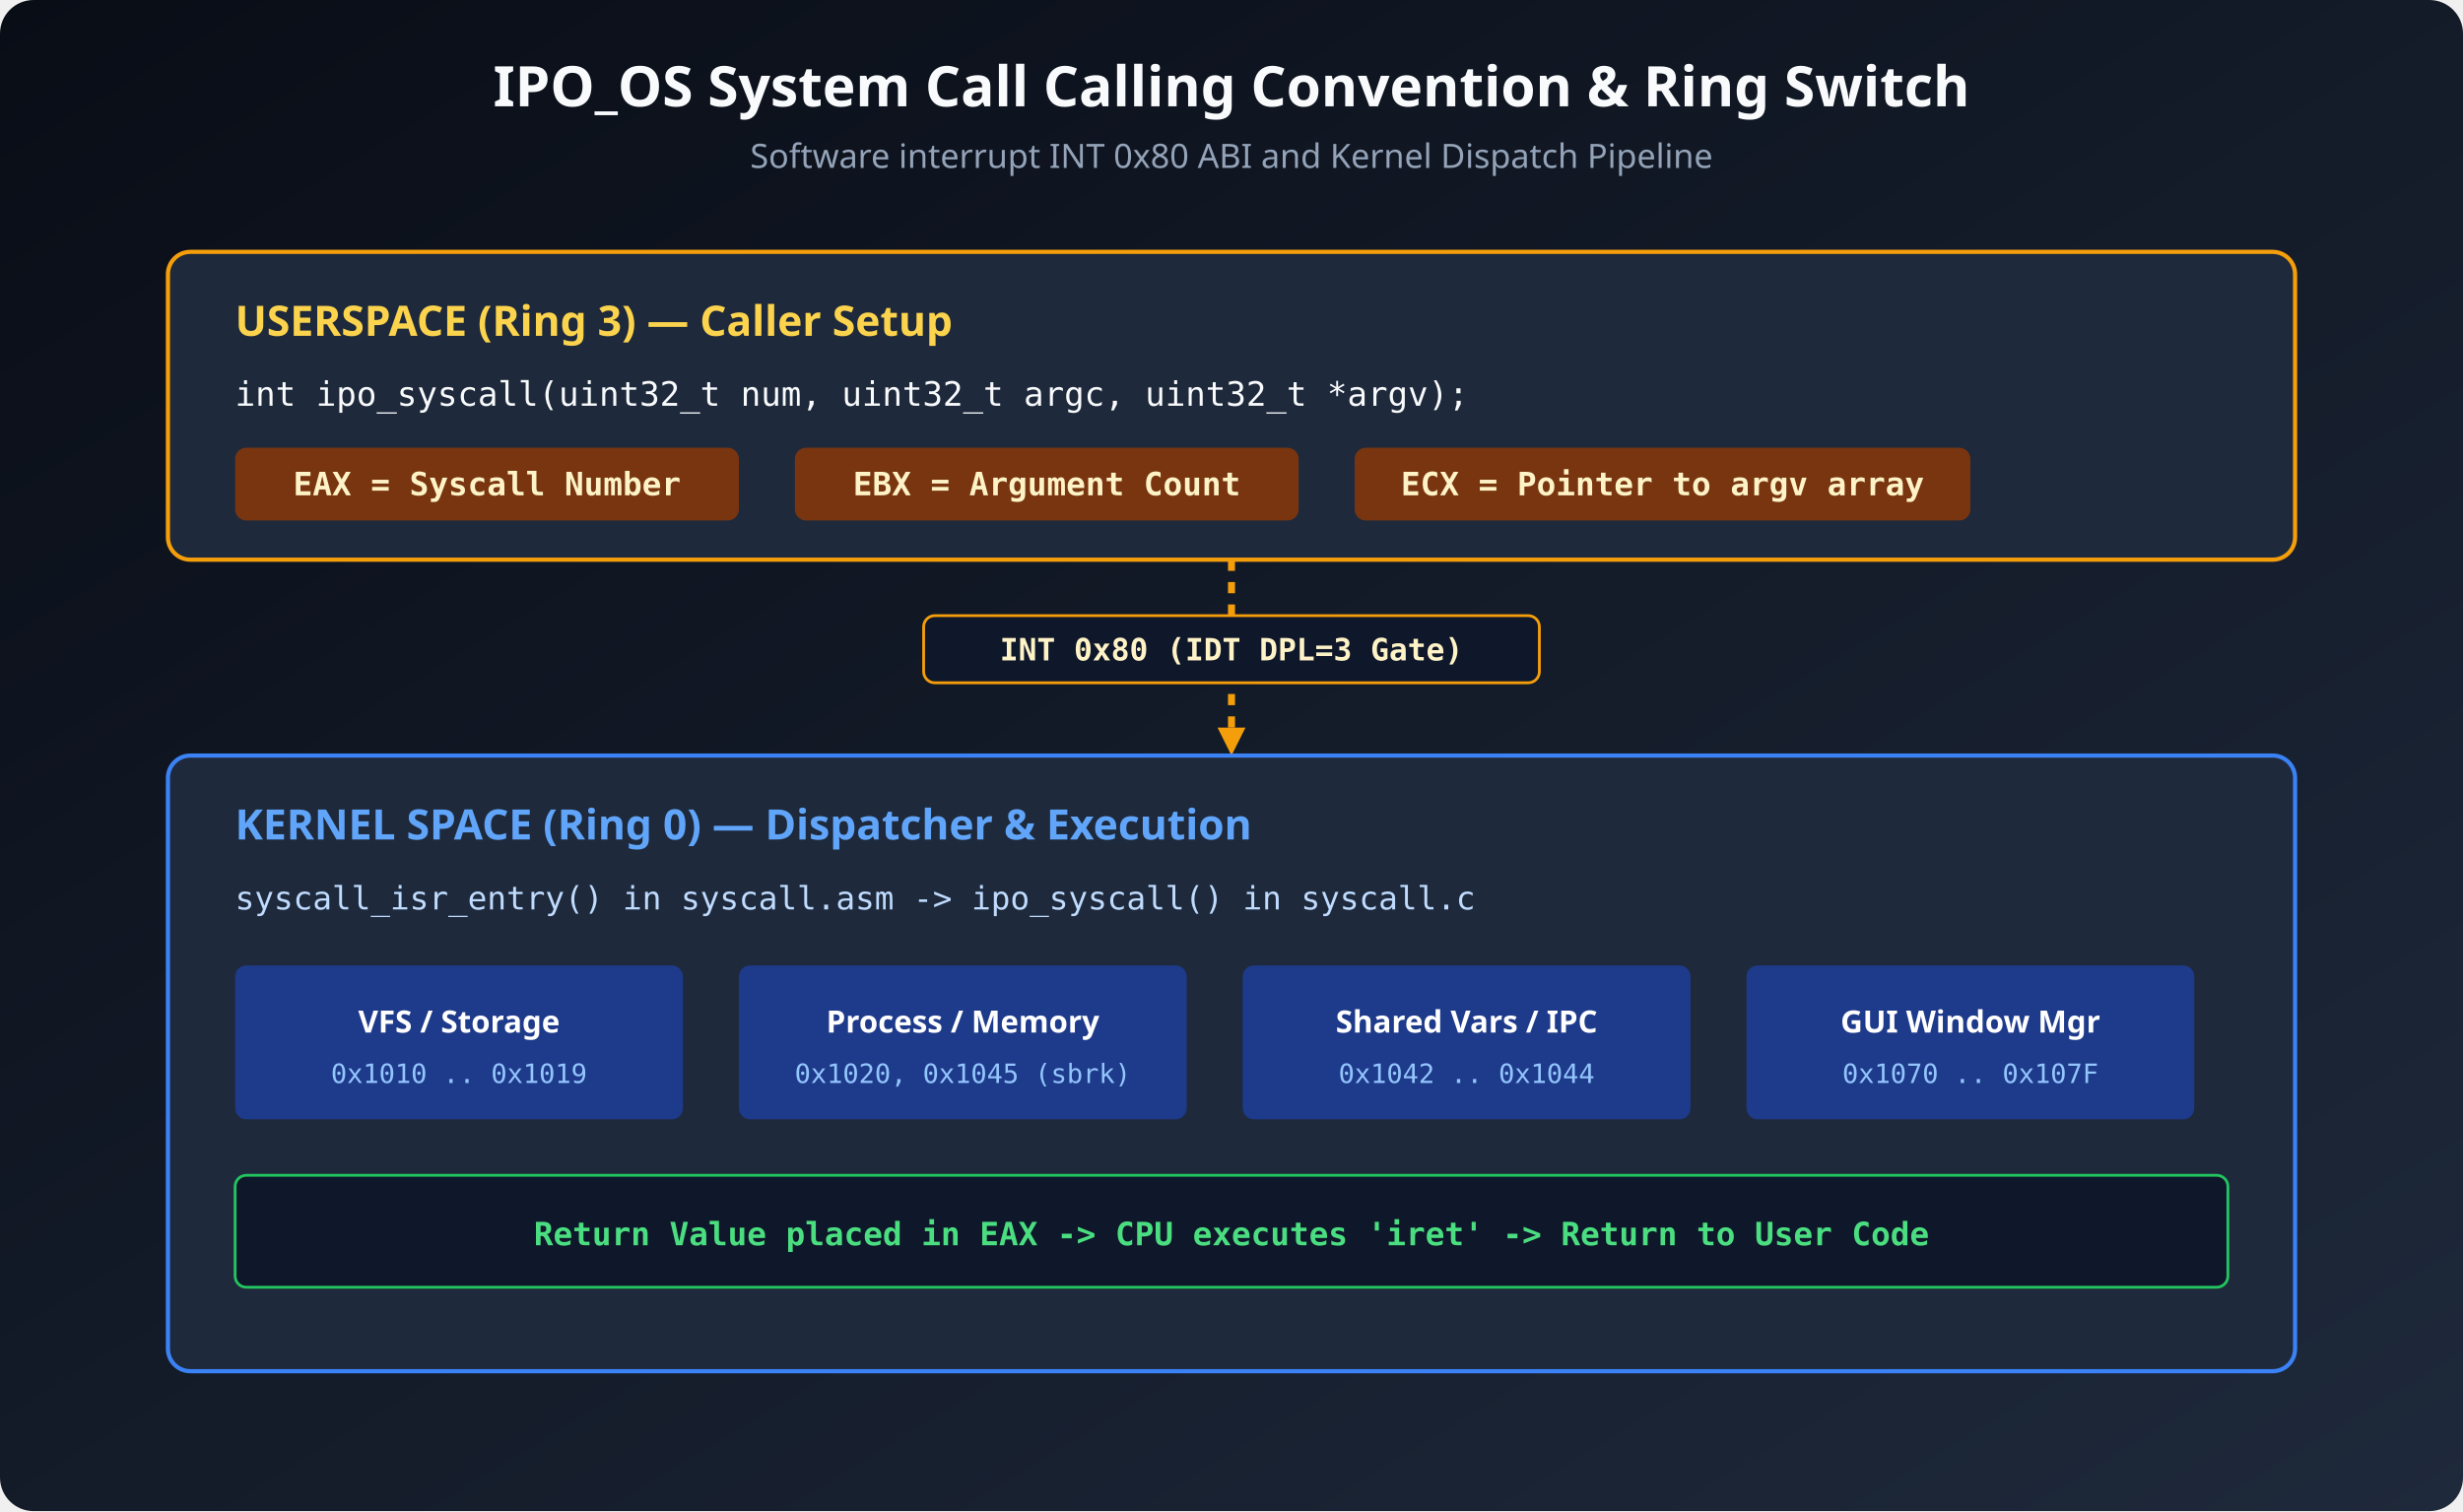
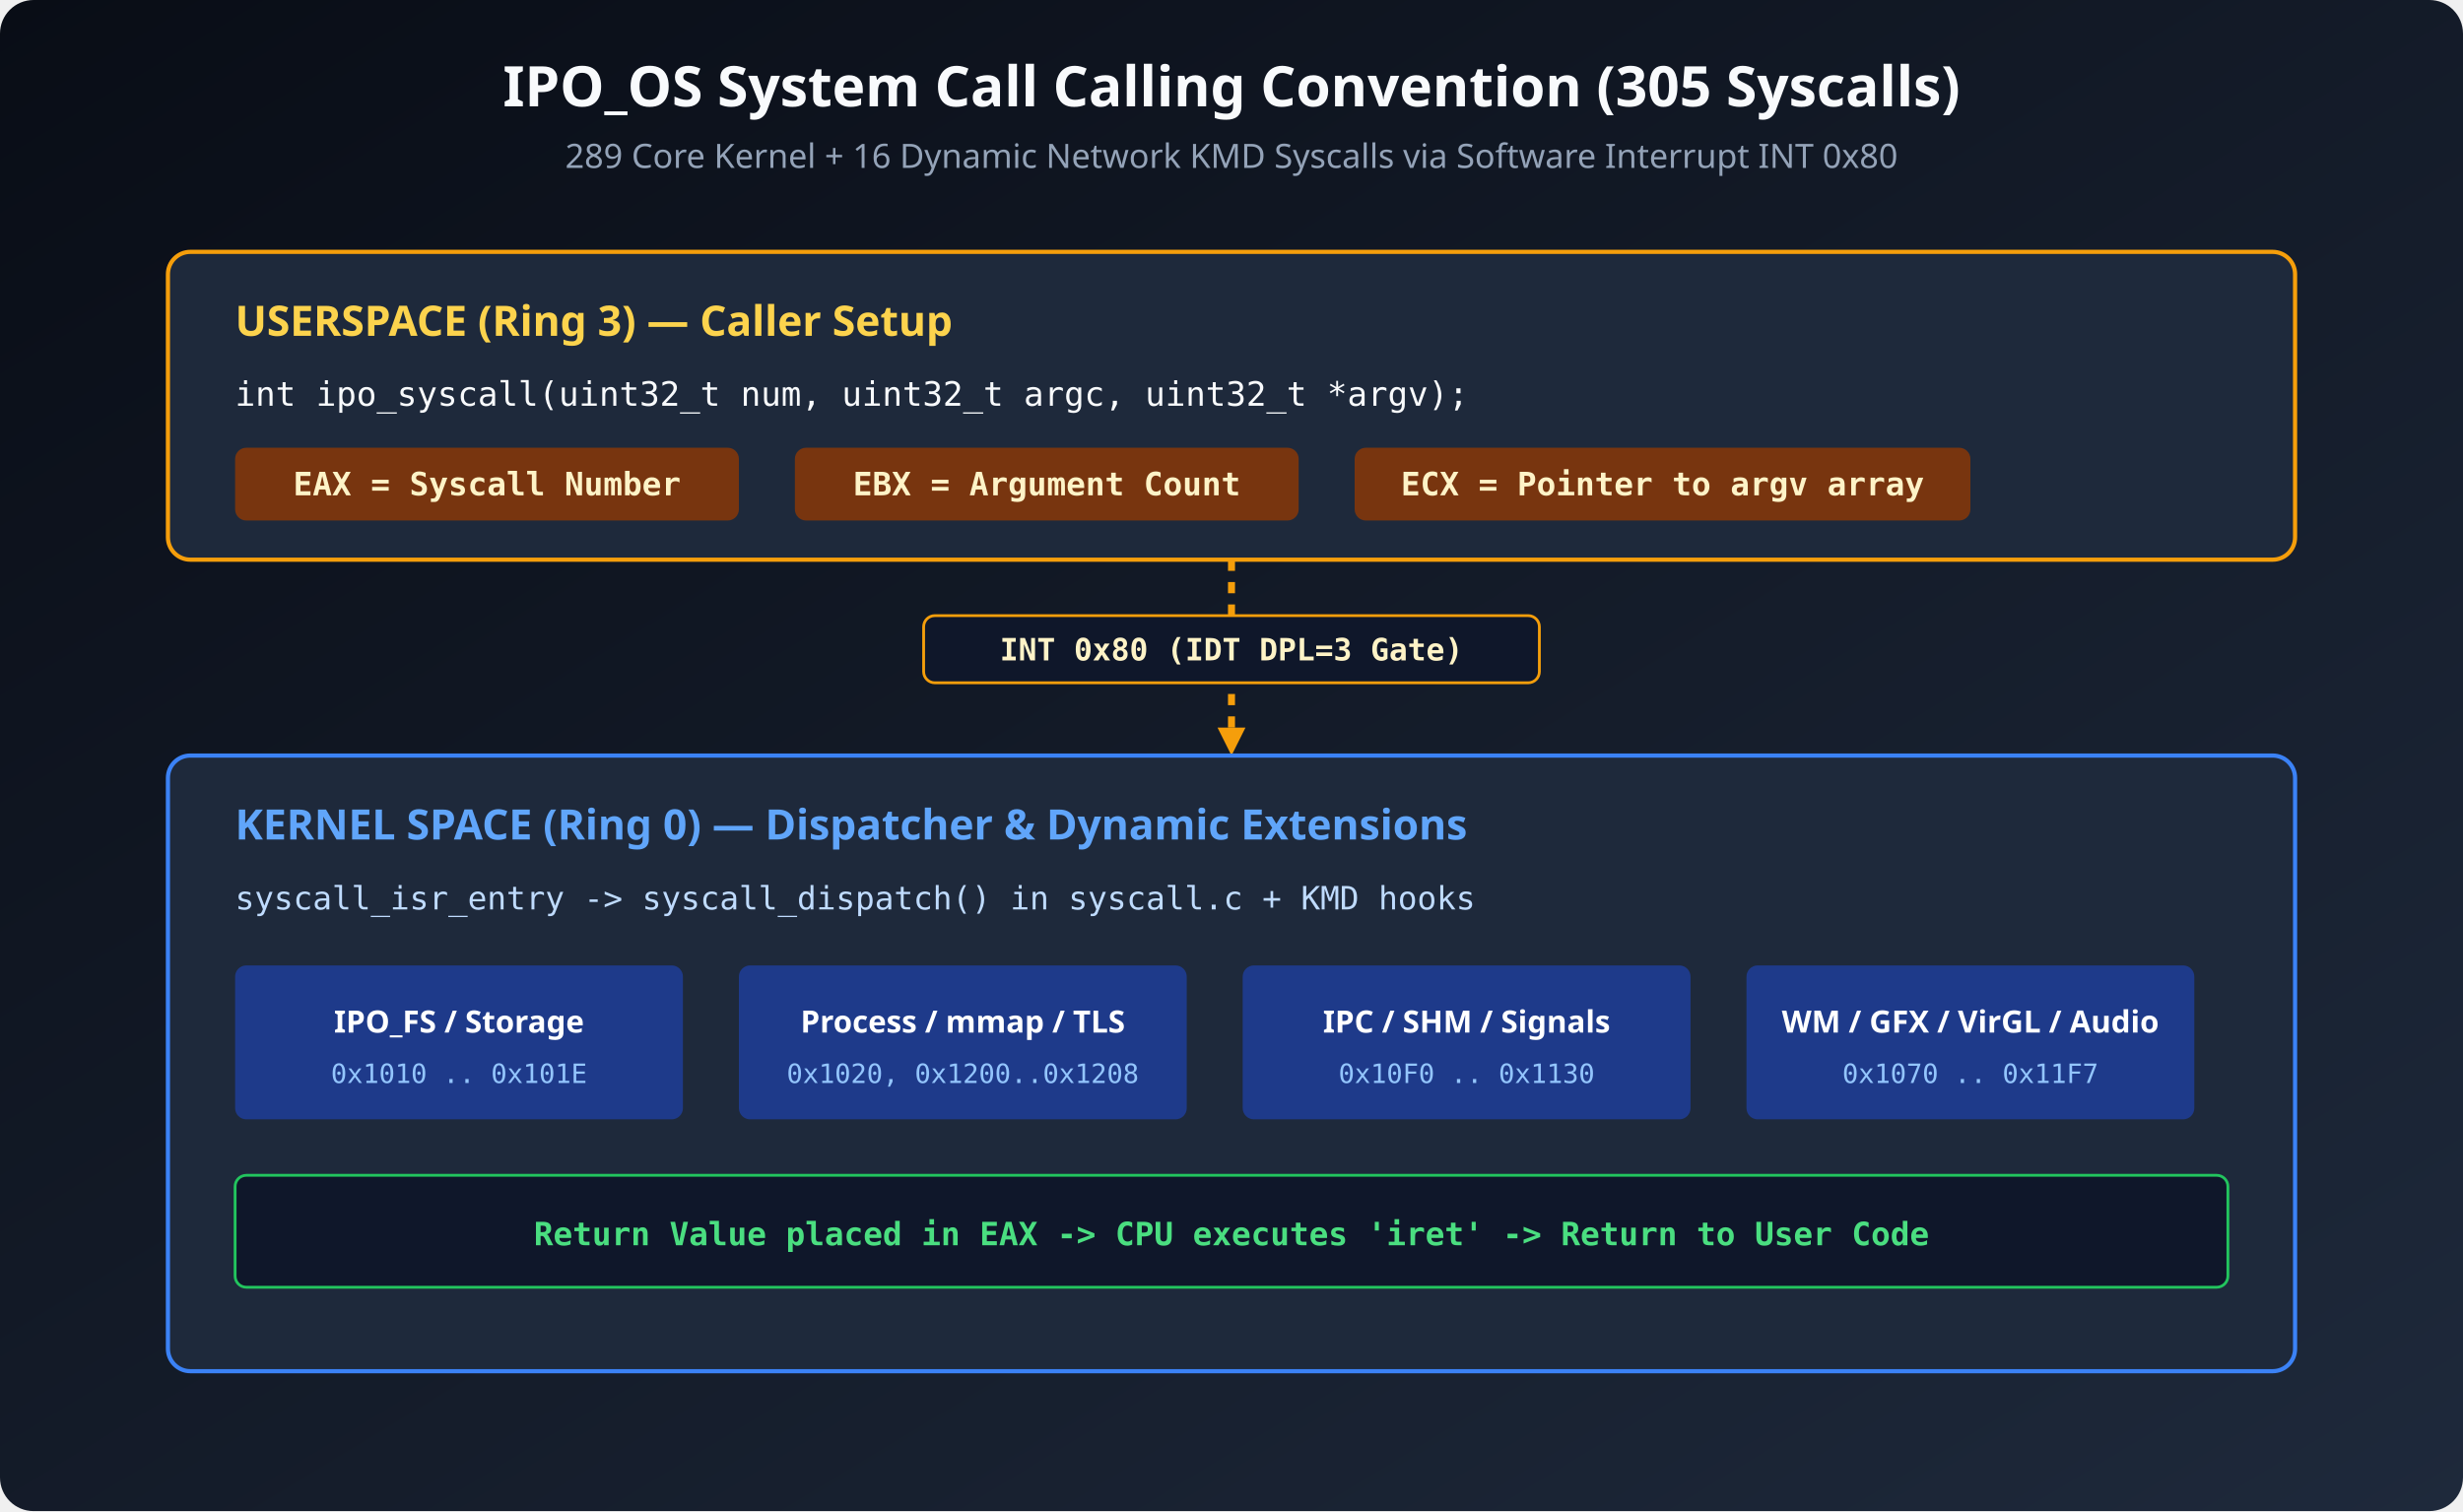
<svg xmlns="http://www.w3.org/2000/svg" viewBox="0 0 880 540" width="100%" height="100%">
  <defs>
    <linearGradient id="bgSc" x1="0" y1="0" x2="1" y2="1">
      <stop offset="0%" stop-color="#090d16" />
      <stop offset="100%" stop-color="#1e293b" />
    </linearGradient>
  </defs>
  <rect width="880" height="540" fill="url(#bgSc)" rx="12" />
-   <text x="440" y="38" font-family="system-ui, sans-serif" font-size="20" font-weight="700" fill="#f8fafc" text-anchor="middle">IPO_OS System Call Calling Convention &amp; Ring Switch</text>
-   <text x="440" y="60" font-family="system-ui, sans-serif" font-size="12" fill="#94a3b8" text-anchor="middle">Software interrupt INT 0x80 ABI and Kernel Dispatch Pipeline</text>
+   <text x="440" y="38" font-family="system-ui, sans-serif" font-size="20" font-weight="700" fill="#f8fafc" text-anchor="middle">IPO_OS System Call Calling Convention (305 Syscalls)</text>
+   <text x="440" y="60" font-family="system-ui, sans-serif" font-size="12" fill="#94a3b8" text-anchor="middle">289 Core Kernel + 16 Dynamic Network KMD Syscalls via Software Interrupt INT 0x80</text>
  <g transform="translate(60, 90)">
    <rect width="760" height="110" rx="8" fill="#1e293b" stroke="#f59e0b" stroke-width="1.5" />
    <text x="24" y="30" font-family="system-ui, sans-serif" font-size="15" font-weight="700" fill="#fcd34d">USERSPACE (Ring 3) — Caller Setup</text>
    <text x="24" y="55" font-family="monospace" font-size="12" fill="#f8fafc">int ipo_syscall(uint32_t num, uint32_t argc, uint32_t *argv);</text>
    <g transform="translate(24, 70)">
      <rect width="180" height="26" rx="4" fill="#78350f" />
      <text x="90" y="17" font-family="monospace" font-size="11.5" font-weight="700" fill="#fef3c7" text-anchor="middle">EAX = Syscall Number</text>
      <rect x="200" width="180" height="26" rx="4" fill="#78350f" />
      <text x="290" y="17" font-family="monospace" font-size="11.5" font-weight="700" fill="#fef3c7" text-anchor="middle">EBX = Argument Count</text>
      <rect x="400" width="220" height="26" rx="4" fill="#78350f" />
      <text x="510" y="17" font-family="monospace" font-size="11.5" font-weight="700" fill="#fef3c7" text-anchor="middle">ECX = Pointer to argv array</text>
    </g>
  </g>
  <path d="M 440 200 L 440 260" stroke="#f59e0b" stroke-width="2.5" stroke-dasharray="4,4" />
  <polygon points="435,260 440,270 445,260" fill="#f59e0b" />
  <rect x="330" y="220" width="220" height="24" rx="4" fill="#0f172a" stroke="#f59e0b" stroke-width="1" />
  <text x="440" y="236" font-family="monospace" font-size="11" font-weight="700" fill="#fef3c7" text-anchor="middle">INT 0x80 (IDT DPL=3 Gate)</text>
  <g transform="translate(60, 270)">
    <rect width="760" height="220" rx="8" fill="#1e293b" stroke="#3b82f6" stroke-width="1.5" />
-     <text x="24" y="30" font-family="system-ui, sans-serif" font-size="15" font-weight="700" fill="#60a5fa">KERNEL SPACE (Ring 0) — Dispatcher &amp; Execution</text>
-     <text x="24" y="55" font-family="monospace" font-size="11.5" fill="#bfdbfe">syscall_isr_entry() in syscall.asm -&gt; ipo_syscall() in syscall.c</text>
+     <text x="24" y="30" font-family="system-ui, sans-serif" font-size="15" font-weight="700" fill="#60a5fa">KERNEL SPACE (Ring 0) — Dispatcher &amp; Dynamic Extensions</text>
+     <text x="24" y="55" font-family="monospace" font-size="11.5" fill="#bfdbfe">syscall_isr_entry -&gt; syscall_dispatch() in syscall.c + KMD hooks</text>
    <g transform="translate(24, 75)">
      <rect width="160" height="55" rx="4" fill="#1e3a8a" />
-       <text x="80" y="24" font-family="sans-serif" font-size="11" font-weight="700" fill="#ffffff" text-anchor="middle">VFS / Storage</text>
-       <text x="80" y="42" font-family="monospace" font-size="9.5" fill="#93c5fd" text-anchor="middle">0x1010 .. 0x1019</text>
+       <text x="80" y="24" font-family="sans-serif" font-size="11" font-weight="700" fill="#ffffff" text-anchor="middle">IPO_FS / Storage</text>
+       <text x="80" y="42" font-family="monospace" font-size="9.5" fill="#93c5fd" text-anchor="middle">0x1010 .. 0x101E</text>
      <rect x="180" width="160" height="55" rx="4" fill="#1e3a8a" />
-       <text x="260" y="24" font-family="sans-serif" font-size="11" font-weight="700" fill="#ffffff" text-anchor="middle">Process / Memory</text>
-       <text x="260" y="42" font-family="monospace" font-size="9.5" fill="#93c5fd" text-anchor="middle">0x1020, 0x1045 (sbrk)</text>
+       <text x="260" y="24" font-family="sans-serif" font-size="11" font-weight="700" fill="#ffffff" text-anchor="middle">Process / mmap / TLS</text>
+       <text x="260" y="42" font-family="monospace" font-size="9.5" fill="#93c5fd" text-anchor="middle">0x1020, 0x1200..0x1208</text>
      <rect x="360" width="160" height="55" rx="4" fill="#1e3a8a" />
-       <text x="440" y="24" font-family="sans-serif" font-size="11" font-weight="700" fill="#ffffff" text-anchor="middle">Shared Vars / IPC</text>
-       <text x="440" y="42" font-family="monospace" font-size="9.5" fill="#93c5fd" text-anchor="middle">0x1042 .. 0x1044</text>
+       <text x="440" y="24" font-family="sans-serif" font-size="11" font-weight="700" fill="#ffffff" text-anchor="middle">IPC / SHM / Signals</text>
+       <text x="440" y="42" font-family="monospace" font-size="9.5" fill="#93c5fd" text-anchor="middle">0x10F0 .. 0x1130</text>
      <rect x="540" width="160" height="55" rx="4" fill="#1e3a8a" />
-       <text x="620" y="24" font-family="sans-serif" font-size="11" font-weight="700" fill="#ffffff" text-anchor="middle">GUI Window Mgr</text>
-       <text x="620" y="42" font-family="monospace" font-size="9.5" fill="#93c5fd" text-anchor="middle">0x1070 .. 0x107F</text>
+       <text x="620" y="24" font-family="sans-serif" font-size="11" font-weight="700" fill="#ffffff" text-anchor="middle">WM / GFX / VirGL / Audio</text>
+       <text x="620" y="42" font-family="monospace" font-size="9.5" fill="#93c5fd" text-anchor="middle">0x1070 .. 0x11F7</text>
    </g>
    <rect x="24" y="150" width="712" height="40" rx="4" fill="#0f172a" stroke="#22c55e" stroke-width="1" />
    <text x="380" y="175" font-family="monospace" font-size="11.5" font-weight="700" fill="#4ade80" text-anchor="middle">Return Value placed in EAX -&gt; CPU executes 'iret' -&gt; Return to User Code</text>
  </g>
</svg>
